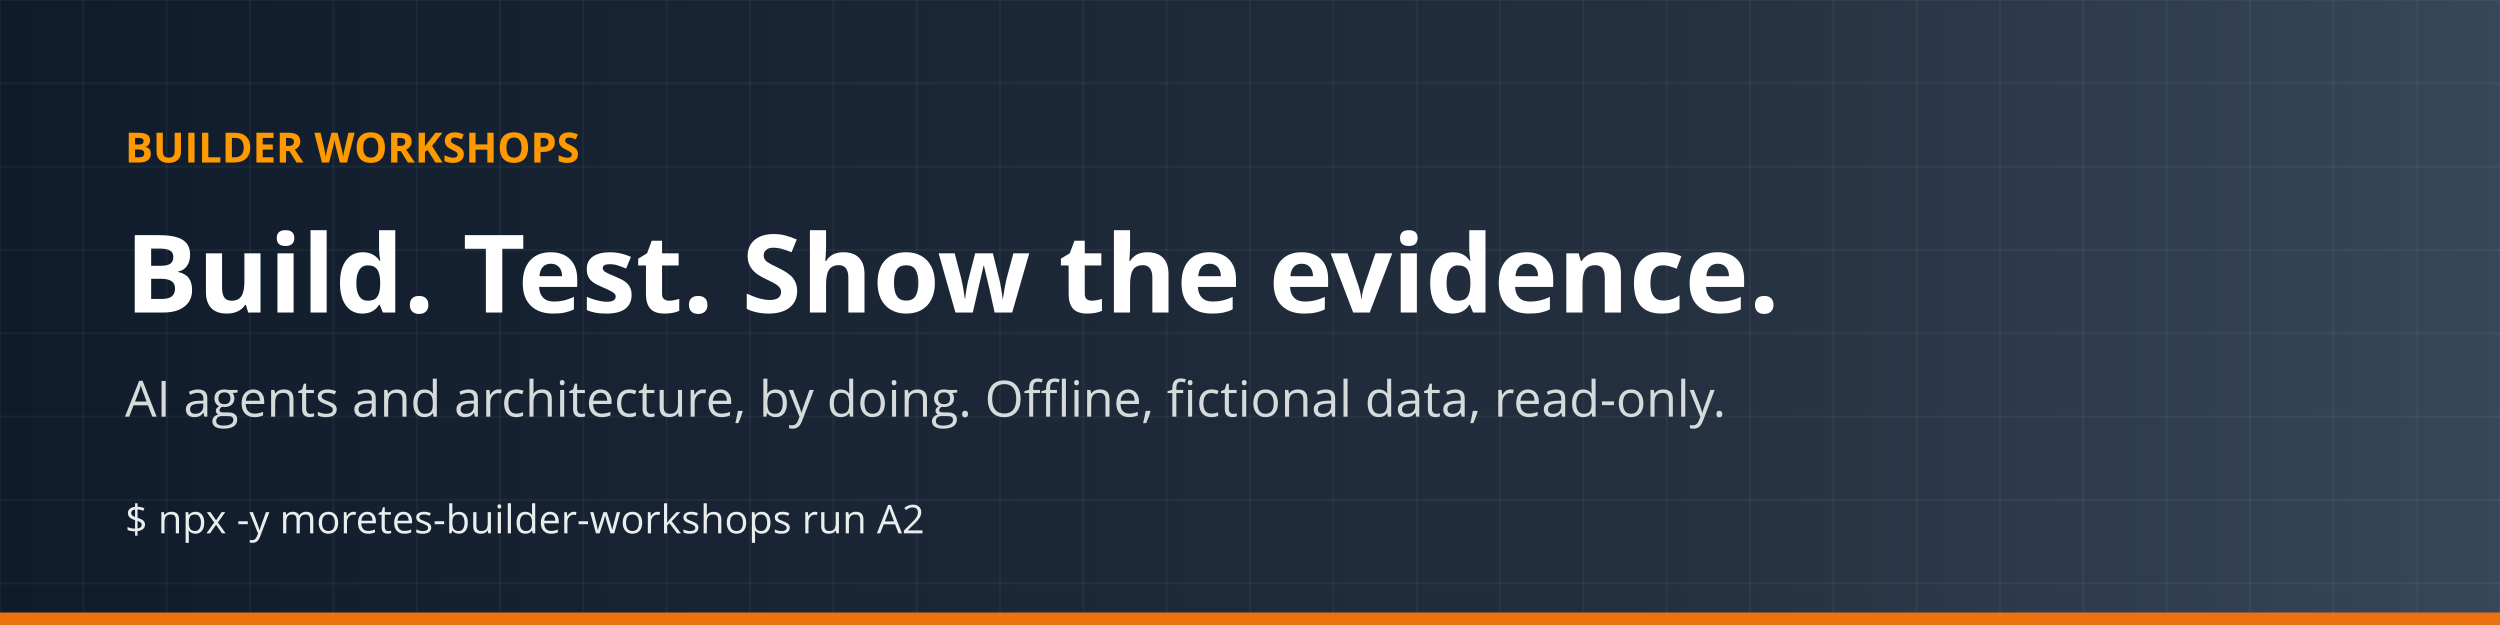
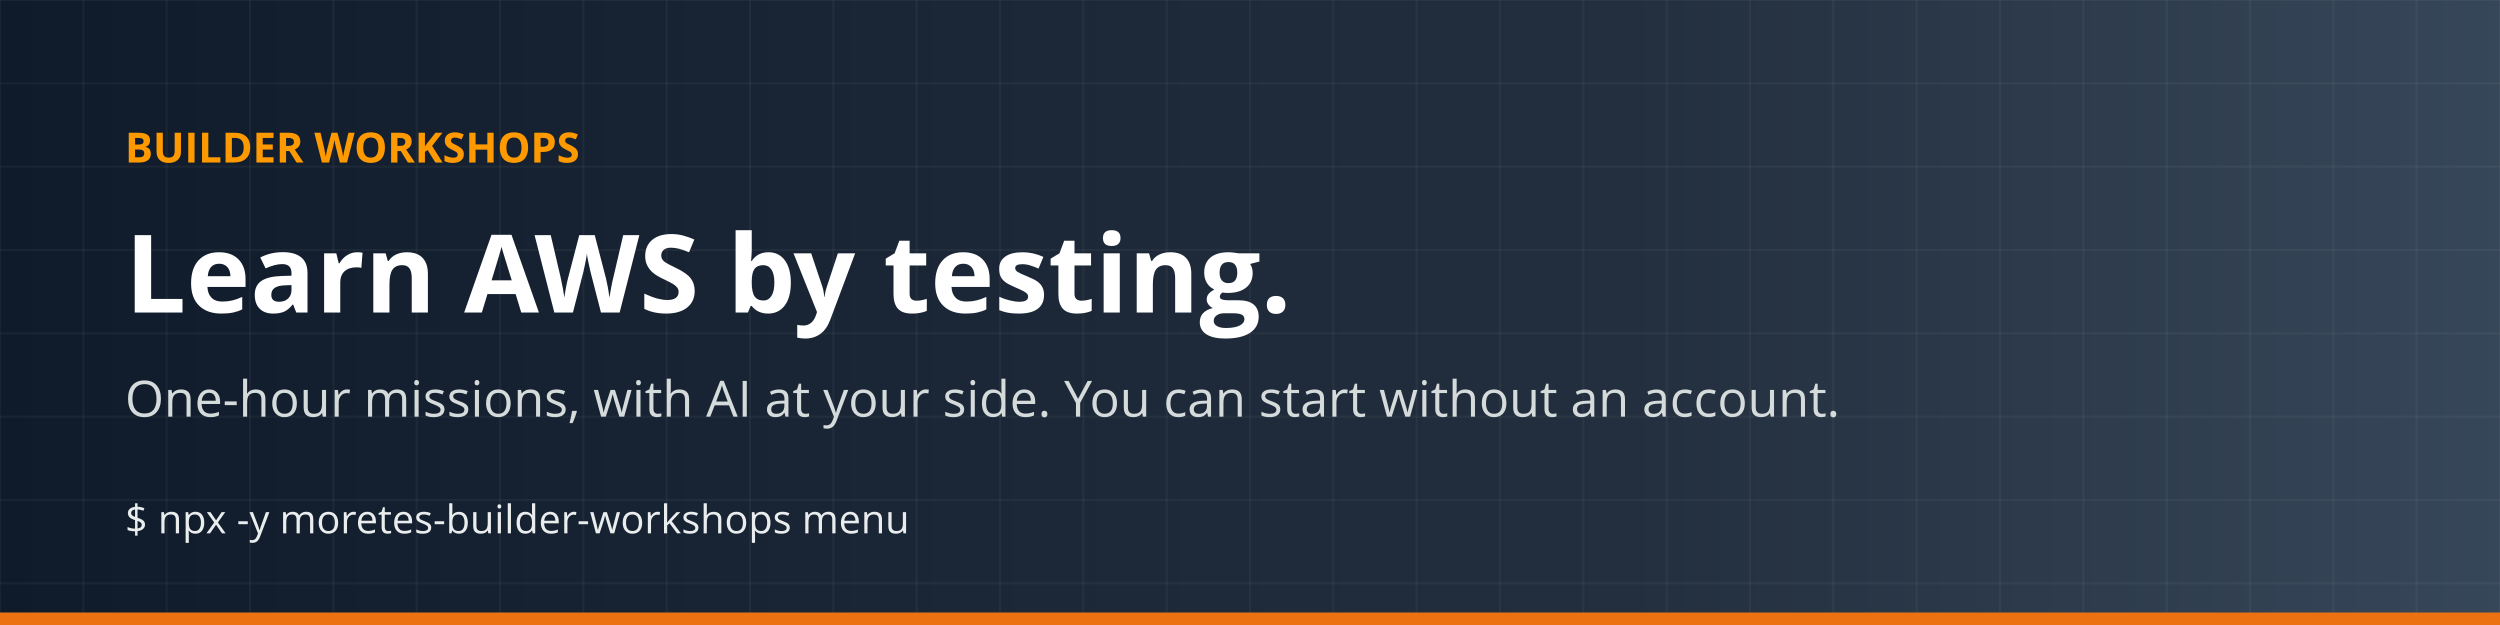
- <svg xmlns="http://www.w3.org/2000/svg" viewBox="0 0 1200 300" role="img" aria-label="Builder Workshops: Build. Test. Show the evidence." font-family="'Open Sans','Helvetica Neue',Arial,sans-serif">
+ <svg xmlns="http://www.w3.org/2000/svg" viewBox="0 0 1200 300" role="img" aria-label="Builder Workshops: Learn AWS by testing." font-family="'Open Sans','Helvetica Neue',Arial,sans-serif">
  <defs>
    <linearGradient id="g" x1="0" y1="0" x2="1" y2="0">
      <stop offset="0" stop-color="#0f1b2a" />
      <stop offset=".65" stop-color="#232f3e" />
      <stop offset="1" stop-color="#37475a" />
    </linearGradient>
  </defs>
  <rect width="1200" height="300" fill="url(#g)" />
  <line x1="0" y1="0" x2="0" y2="300" stroke="#fff" stroke-opacity=".04" />
  <line x1="40" y1="0" x2="40" y2="300" stroke="#fff" stroke-opacity=".04" />
  <line x1="80" y1="0" x2="80" y2="300" stroke="#fff" stroke-opacity=".04" />
  <line x1="120" y1="0" x2="120" y2="300" stroke="#fff" stroke-opacity=".04" />
  <line x1="160" y1="0" x2="160" y2="300" stroke="#fff" stroke-opacity=".04" />
  <line x1="200" y1="0" x2="200" y2="300" stroke="#fff" stroke-opacity=".04" />
  <line x1="240" y1="0" x2="240" y2="300" stroke="#fff" stroke-opacity=".04" />
  <line x1="280" y1="0" x2="280" y2="300" stroke="#fff" stroke-opacity=".04" />
  <line x1="320" y1="0" x2="320" y2="300" stroke="#fff" stroke-opacity=".04" />
  <line x1="360" y1="0" x2="360" y2="300" stroke="#fff" stroke-opacity=".04" />
  <line x1="400" y1="0" x2="400" y2="300" stroke="#fff" stroke-opacity=".04" />
  <line x1="440" y1="0" x2="440" y2="300" stroke="#fff" stroke-opacity=".04" />
  <line x1="480" y1="0" x2="480" y2="300" stroke="#fff" stroke-opacity=".04" />
  <line x1="520" y1="0" x2="520" y2="300" stroke="#fff" stroke-opacity=".04" />
  <line x1="560" y1="0" x2="560" y2="300" stroke="#fff" stroke-opacity=".04" />
  <line x1="600" y1="0" x2="600" y2="300" stroke="#fff" stroke-opacity=".04" />
  <line x1="640" y1="0" x2="640" y2="300" stroke="#fff" stroke-opacity=".04" />
  <line x1="680" y1="0" x2="680" y2="300" stroke="#fff" stroke-opacity=".04" />
  <line x1="720" y1="0" x2="720" y2="300" stroke="#fff" stroke-opacity=".04" />
  <line x1="760" y1="0" x2="760" y2="300" stroke="#fff" stroke-opacity=".04" />
  <line x1="800" y1="0" x2="800" y2="300" stroke="#fff" stroke-opacity=".04" />
  <line x1="840" y1="0" x2="840" y2="300" stroke="#fff" stroke-opacity=".04" />
  <line x1="880" y1="0" x2="880" y2="300" stroke="#fff" stroke-opacity=".04" />
  <line x1="920" y1="0" x2="920" y2="300" stroke="#fff" stroke-opacity=".04" />
  <line x1="960" y1="0" x2="960" y2="300" stroke="#fff" stroke-opacity=".04" />
  <line x1="1000" y1="0" x2="1000" y2="300" stroke="#fff" stroke-opacity=".04" />
  <line x1="1040" y1="0" x2="1040" y2="300" stroke="#fff" stroke-opacity=".04" />
  <line x1="1080" y1="0" x2="1080" y2="300" stroke="#fff" stroke-opacity=".04" />
  <line x1="1120" y1="0" x2="1120" y2="300" stroke="#fff" stroke-opacity=".04" />
  <line x1="1160" y1="0" x2="1160" y2="300" stroke="#fff" stroke-opacity=".04" />
  <line x1="1200" y1="0" x2="1200" y2="300" stroke="#fff" stroke-opacity=".04" />
  <line x1="0" y1="0" x2="1200" y2="0" stroke="#fff" stroke-opacity=".04" />
  <line x1="0" y1="40" x2="1200" y2="40" stroke="#fff" stroke-opacity=".04" />
  <line x1="0" y1="80" x2="1200" y2="80" stroke="#fff" stroke-opacity=".04" />
  <line x1="0" y1="120" x2="1200" y2="120" stroke="#fff" stroke-opacity=".04" />
  <line x1="0" y1="160" x2="1200" y2="160" stroke="#fff" stroke-opacity=".04" />
  <line x1="0" y1="200" x2="1200" y2="200" stroke="#fff" stroke-opacity=".04" />
  <line x1="0" y1="240" x2="1200" y2="240" stroke="#fff" stroke-opacity=".04" />
  <line x1="0" y1="280" x2="1200" y2="280" stroke="#fff" stroke-opacity=".04" />
  <rect y="294" width="1200" height="6" fill="#ec7211" />
  <text x="60" y="78" font-size="20" font-weight="700" fill="#ff9900" text-anchor="start">BUILDER WORKSHOPS</text>
-   <text x="60" y="150" font-size="52" font-weight="700" fill="#fff" text-anchor="start">Build. Test. Show the evidence.</text>
-   <text x="60" y="200" font-size="24" font-weight="400" fill="#d5dbdb" text-anchor="start">AI agents and architecture, by doing. Offline, fictional data, read-only.</text>
-   <text x="60" y="256" font-size="19" font-weight="400" fill="#eaeded" text-anchor="start">$ npx -y moretes-builder-workshops run A2</text>
+   <text x="60" y="150" font-size="52" font-weight="700" fill="#fff" text-anchor="start">Learn AWS by testing.</text>
+   <text x="60" y="200" font-size="24" font-weight="400" fill="#d5dbdb" text-anchor="start">One-hour missions, with AI at your side. You can start without an account.</text>
+   <text x="60" y="256" font-size="19" font-weight="400" fill="#eaeded" text-anchor="start">$ npx -y moretes-builder-workshops menu</text>
</svg>
